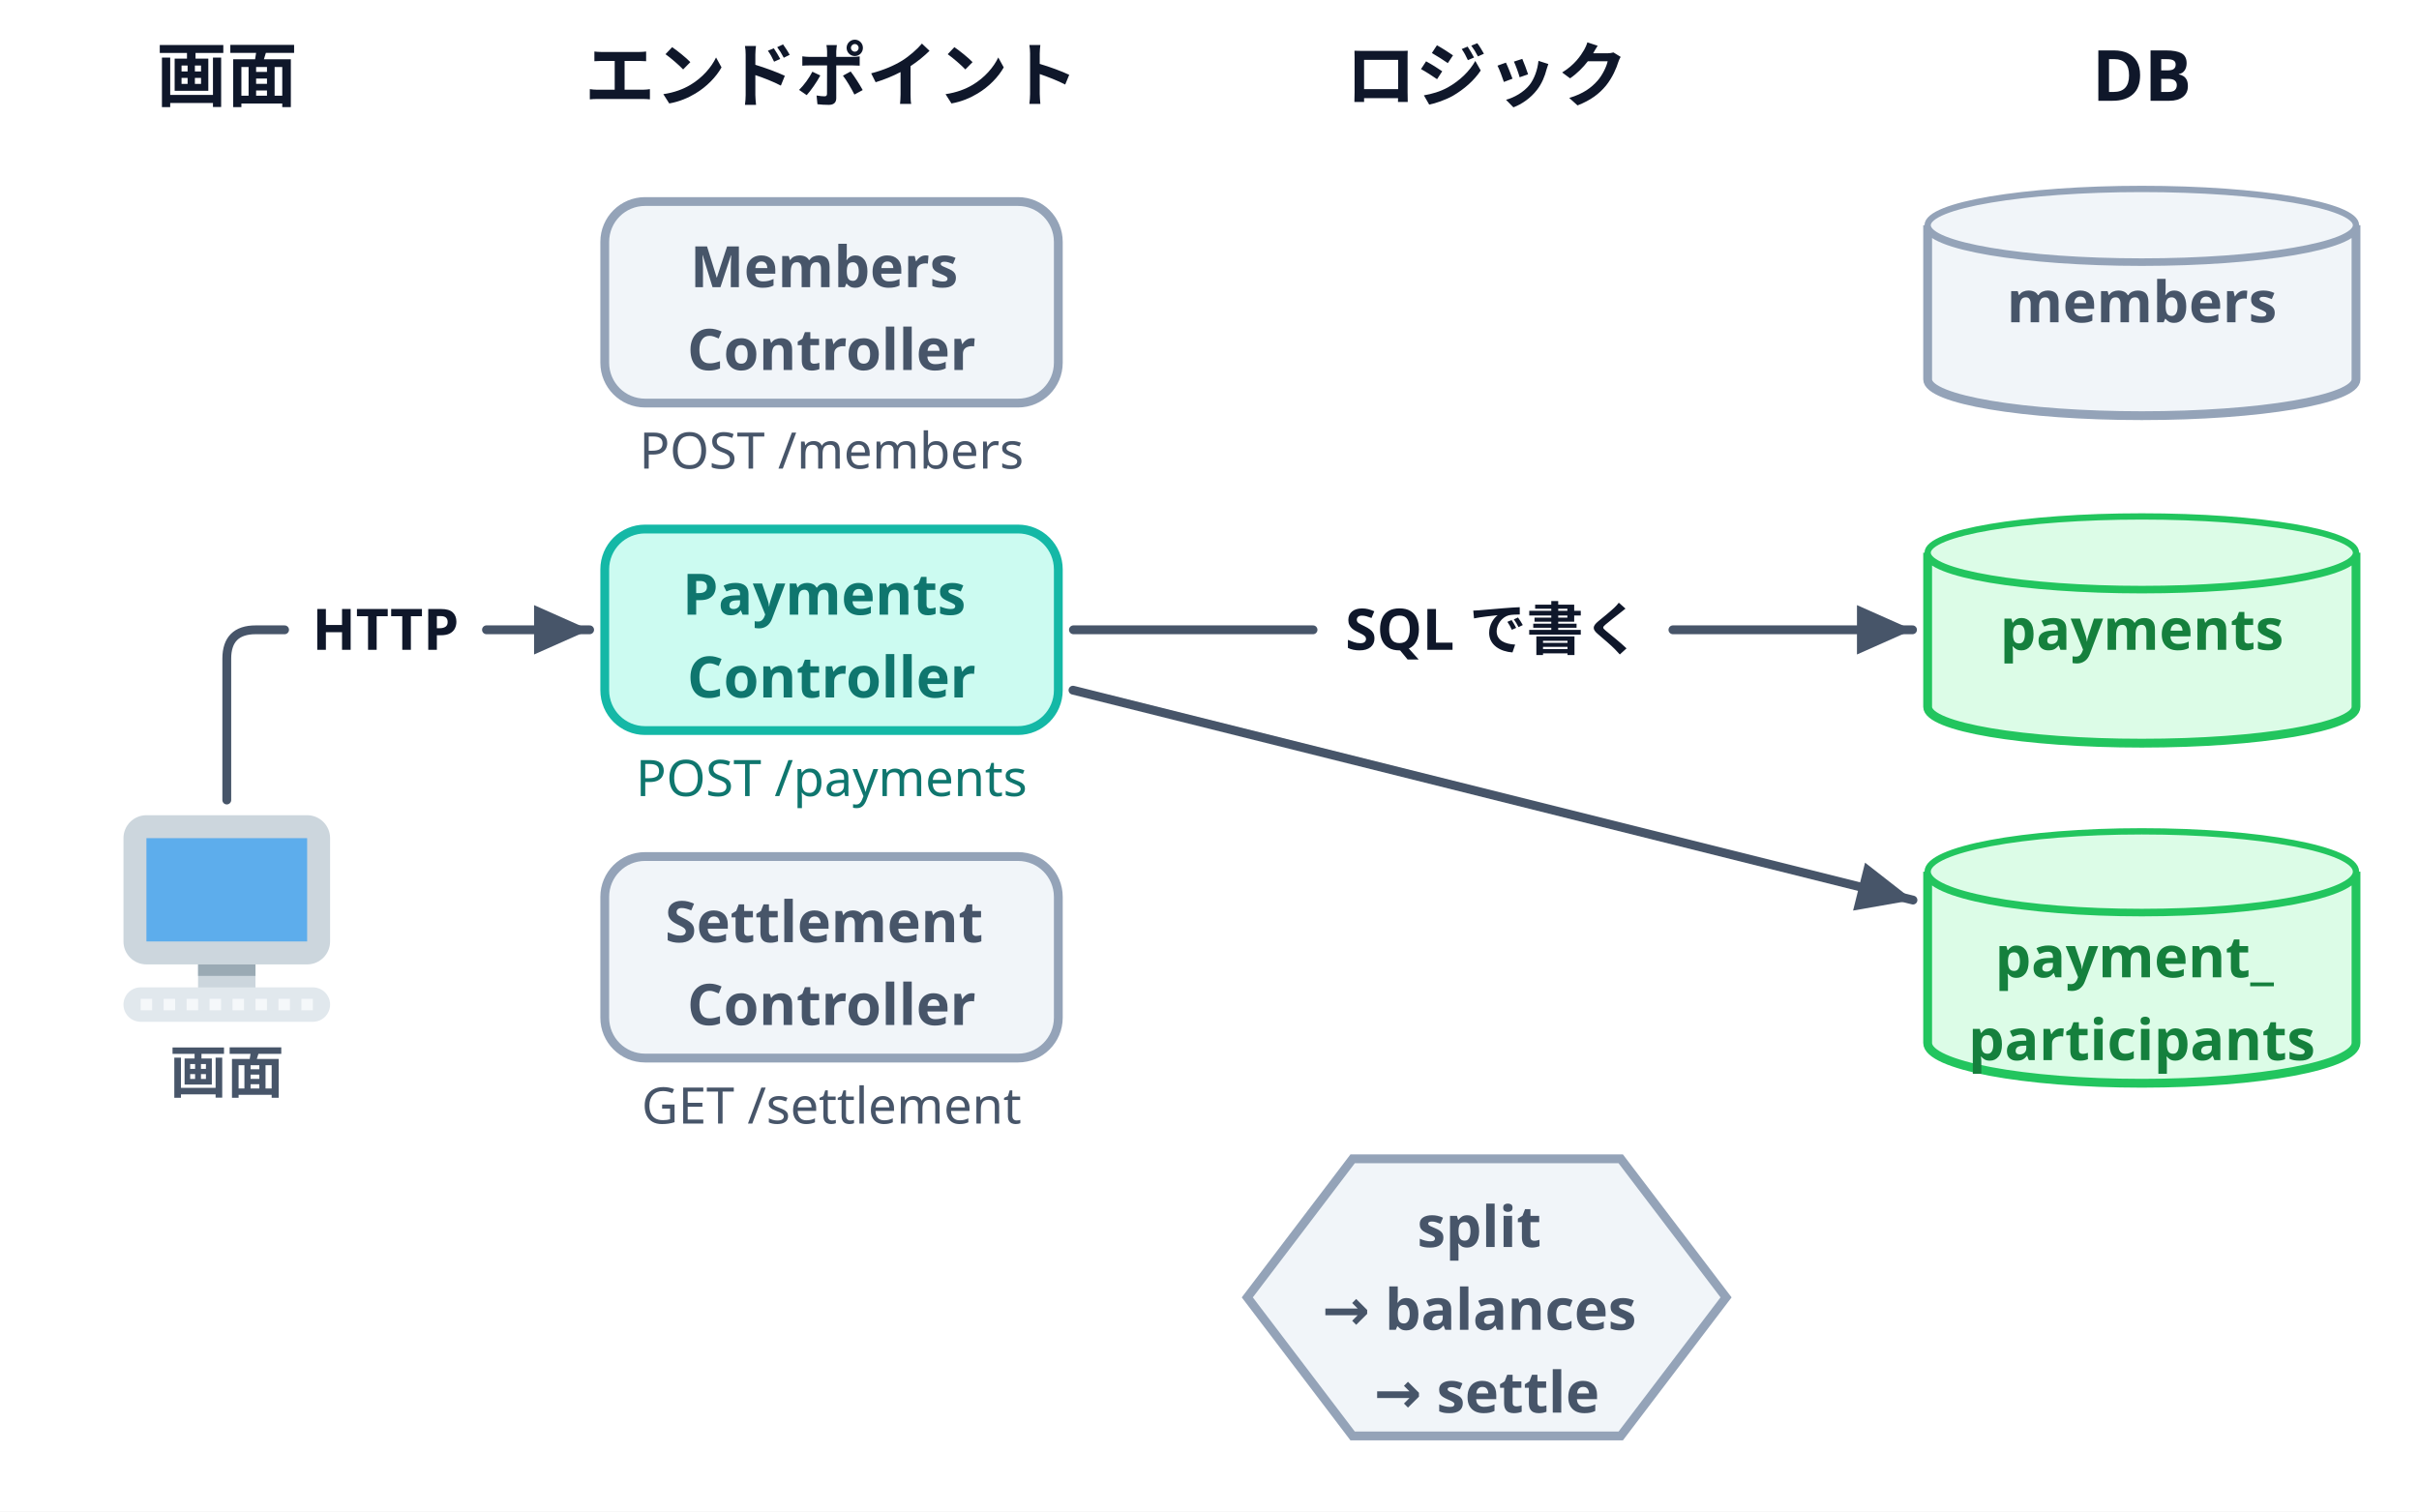
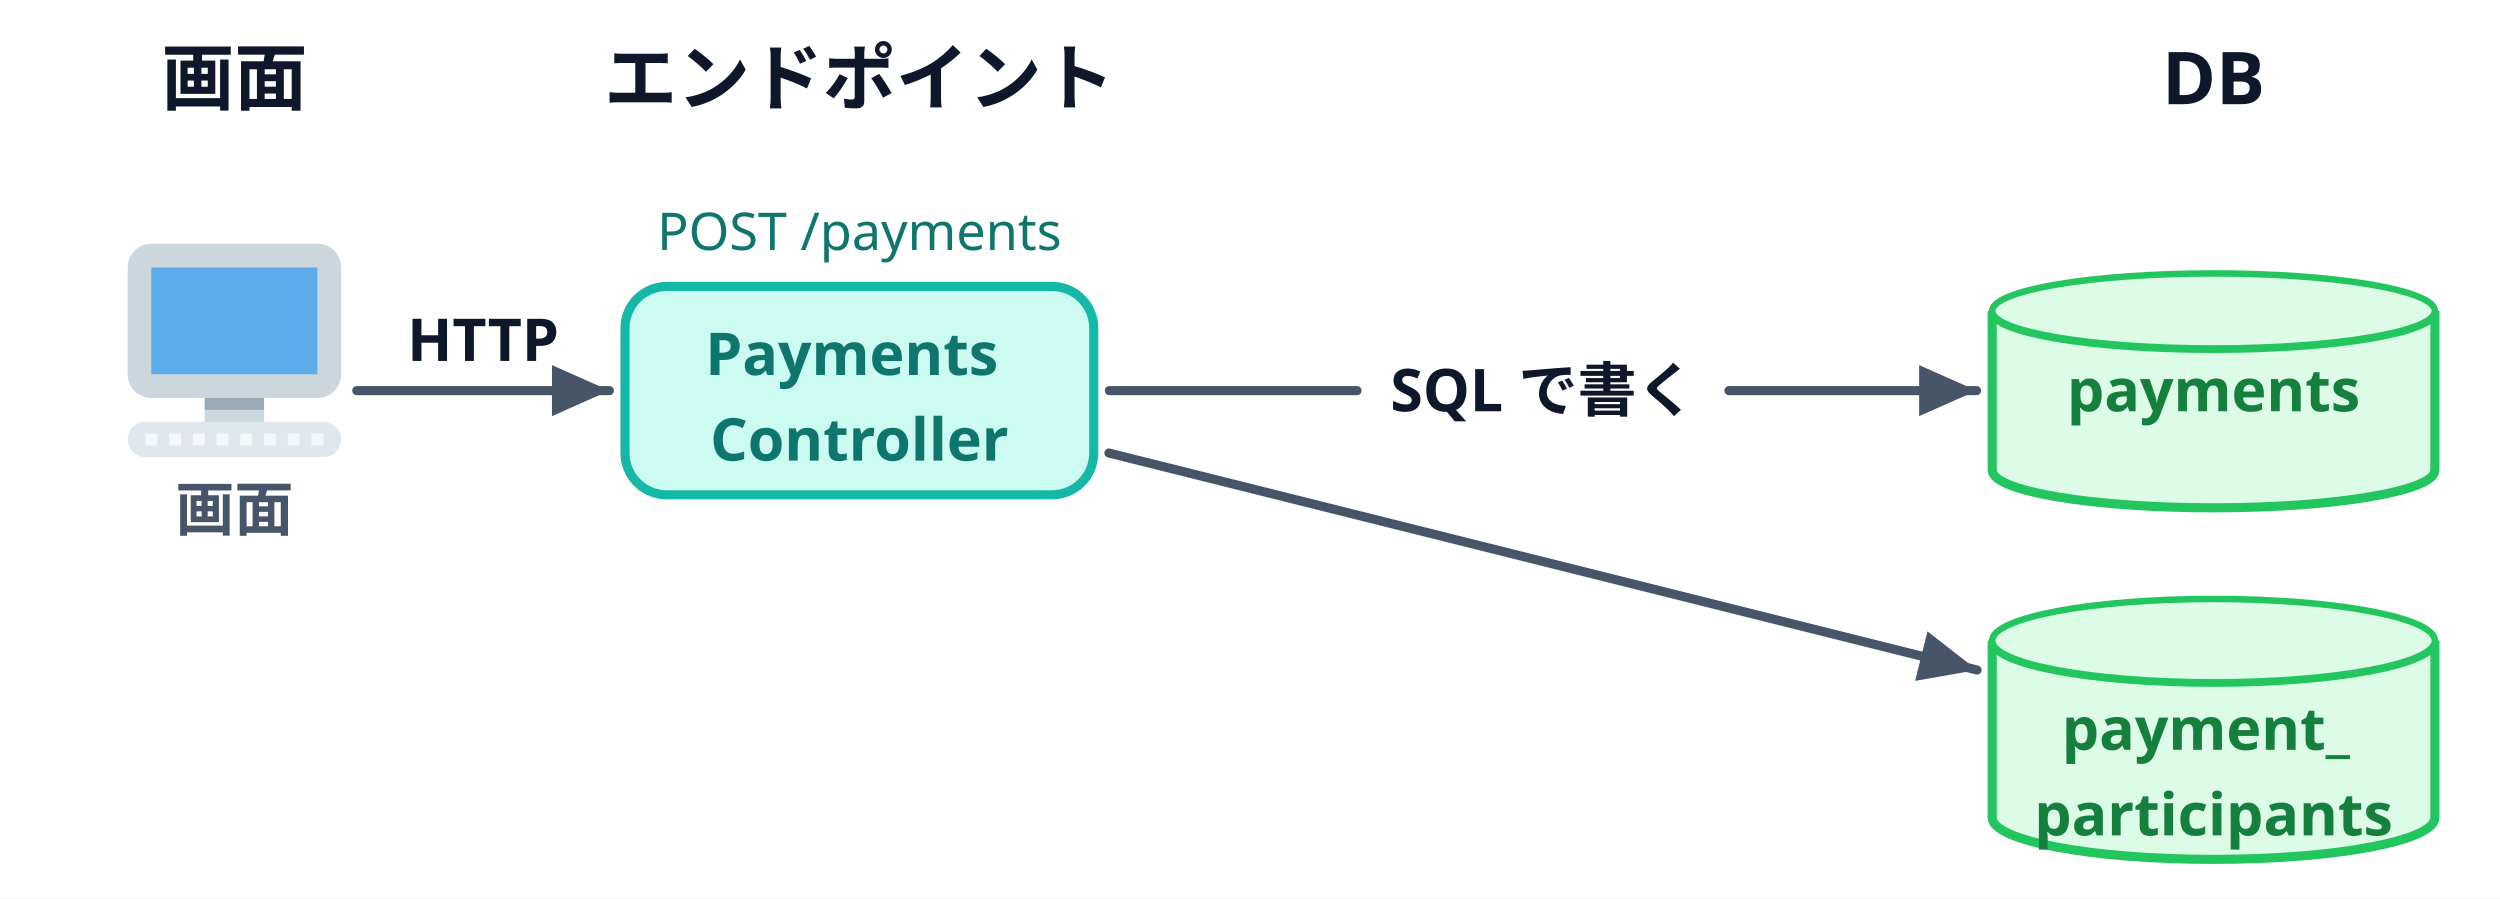
- <svg xmlns="http://www.w3.org/2000/svg" width="960" height="600" viewBox="0 0 960 600" font-family="'Hiragino Sans','Noto Sans JP','Yu Gothic','Segoe UI',sans-serif">
+ <svg xmlns="http://www.w3.org/2000/svg" width="960" height="345" viewBox="0 0 960 345" font-family="'Hiragino Sans','Noto Sans JP','Yu Gothic','Segoe UI',sans-serif">
  <defs>
    <marker id="aR" viewBox="0 0 10 10" refX="9" refY="5" markerWidth="7" markerHeight="7" orient="auto-start-reverse">
      <path d="M0 1 L9 5 L0 9 z" fill="#475569" />
    </marker>
    <marker id="aRsub" viewBox="0 0 10 10" refX="9" refY="5" markerWidth="7" markerHeight="7" orient="auto-start-reverse">
      <path d="M0 1 L9 5 L0 9 z" fill="#94a3b8" />
    </marker>
  </defs>
-   <rect x="0" y="0" width="960" height="600" fill="#ffffff" />
+   <rect x="0" y="0" width="960" height="345" fill="#ffffff" />
  <text x="90" y="40" text-anchor="middle" font-size="28.0" fill="#0f172a" font-weight="700">画面</text>
  <text x="330" y="40" text-anchor="middle" font-size="28.0" fill="#0f172a" font-weight="700">エンドポイント</text>
-   <text x="590" y="40" text-anchor="middle" font-size="28.0" fill="#0f172a" font-weight="700">ロジック</text>
  <text x="850" y="40" text-anchor="middle" font-size="28.0" fill="#0f172a" font-weight="700">DB</text>
-   <svg x="49.0" y="323.6" width="82.0" height="82.0" viewBox="0 0 36 36">
+   <svg x="49.0" y="93.6" width="82.0" height="82.0" viewBox="0 0 36 36">
    <path fill="#CCD6DD" d="M36 22c0 2.209-1.791 4-4 4H4c-2.209 0-4-1.791-4-4V4c0-2.209 1.791-4 4-4h28c2.209 0 4 1.791 4 4v18z" />
    <path fill="#5DADEC" d="M4 4h28v18H4z" />
    <path fill="#CCD6DD" d="M13 26h10v6H13z" />
    <path fill="#9AAAB4" d="M13 26h10v2H13z" />
    <path fill="#E1E8ED" d="M36 33c0-1.657-1.343-3-3-3H3c-1.657 0-3 1.343-3 3s1.343 3 3 3h30c1.657 0 3-1.343 3-3z" />
    <path fill="#F5F8FA" d="M3 32h2v2H3zm4 0h2v2H7zm4 0h2v2h-2zm4 0h2v2h-2zm4 0h2v2h-2zm4 0h2v2h-2zm4 0h2v2h-2zm4 0h2v2h-2z" />
  </svg>
-   <text x="90" y="433.707" text-anchor="middle" font-size="22.667" fill="#475569" font-weight="600">画面</text>
-   <rect x="240" y="80" width="180" height="80" rx="16" fill="#f1f5f9" stroke="#94a3b8" stroke-width="3.5" />
-   <text x="330" y="114" text-anchor="middle" font-size="22.667" fill="#475569" font-weight="600">
-     <tspan x="330" dy="0">Members</tspan>
-     <tspan x="330" dy="32.867">Controller</tspan>
-   </text>
-   <text x="330" y="186" text-anchor="middle" font-size="20.0" fill="#475569" font-weight="400">POST /members</text>
-   <rect x="240" y="210" width="180" height="80" rx="16" fill="#ccfbf1" stroke="#14b8a6" stroke-width="3.5" />
-   <text x="330" y="244" text-anchor="middle" font-size="22.667" fill="#0f766e" font-weight="600">
+   <text x="90" y="203.707" text-anchor="middle" font-size="22.667" fill="#475569" font-weight="600">画面</text>
+   <rect x="240" y="110" width="180" height="80" rx="16" fill="#ccfbf1" stroke="#14b8a6" stroke-width="3.5" />
+   <text x="330" y="144" text-anchor="middle" font-size="22.667" fill="#0f766e" font-weight="600">
    <tspan x="330" dy="0">Payments</tspan>
    <tspan x="330" dy="32.867">Controller</tspan>
  </text>
-   <text x="330" y="316" text-anchor="middle" font-size="20.0" fill="#0f766e" font-weight="400">POST /payments</text>
-   <rect x="240" y="340" width="180" height="80" rx="16" fill="#f1f5f9" stroke="#94a3b8" stroke-width="3.5" />
-   <text x="330" y="374" text-anchor="middle" font-size="22.667" fill="#475569" font-weight="600">
-     <tspan x="330" dy="0">Settlement</tspan>
-     <tspan x="330" dy="32.867">Controller</tspan>
-   </text>
-   <text x="330" y="446" text-anchor="middle" font-size="20.0" fill="#475569" font-weight="400">GET /settlement</text>
-   <polygon points="536.8,460 643.2,460 685,515 643.2,570 536.8,570 495,515" fill="#f1f5f9" stroke="#94a3b8" stroke-width="3.5" />
-   <text x="590" y="495" text-anchor="middle" font-size="22.667" fill="#475569" font-weight="600">
-     <tspan x="590" dy="0">split</tspan>
-     <tspan x="590" dy="32.867">→ balances</tspan>
-     <tspan x="590" dy="32.867">→ settle</tspan>
-   </text>
-   <path d="M765.0 89.4 A85.0 14.4 0 0 0 935.0 89.4 L935.0 150.6 A85.0 14.4 0 0 1 765.0 150.6 Z" fill="#f1f5f9" stroke="#94a3b8" stroke-width="3.5" />
-   <ellipse cx="850.0" cy="89.4" rx="85.0" ry="14.4" fill="#f1f5f9" stroke="#94a3b8" stroke-width="2.5" />
-   <text x="850" y="127.933" text-anchor="middle" font-size="22.667" fill="#475569" font-weight="600">members</text>
-   <path d="M765.0 219.4 A85.0 14.4 0 0 0 935.0 219.4 L935.0 280.6 A85.0 14.4 0 0 1 765.0 280.6 Z" fill="#dcfce7" stroke="#22c55e" stroke-width="3.5" />
-   <ellipse cx="850.0" cy="219.4" rx="85.0" ry="14.4" fill="#dcfce7" stroke="#22c55e" stroke-width="2.5" />
-   <text x="850" y="257.933" text-anchor="middle" font-size="22.667" fill="#15803d" font-weight="600">payments</text>
-   <path d="M765.0 346.0 A85.0 16.0 0 0 0 935.0 346.0 L935.0 414.0 A85.0 16.0 0 0 1 765.0 414.0 Z" fill="#dcfce7" stroke="#22c55e" stroke-width="3.5" />
-   <ellipse cx="850.0" cy="346.0" rx="85.0" ry="16.0" fill="#dcfce7" stroke="#22c55e" stroke-width="2.5" />
-   <text x="850" y="387.933" text-anchor="middle" font-size="22.667" fill="#15803d" font-weight="600">
+   <text x="330" y="96" text-anchor="middle" font-size="20.0" fill="#0f766e" font-weight="400">POST /payments</text>
+   <path d="M765.0 119.4 A85.0 14.4 0 0 0 935.0 119.4 L935.0 180.6 A85.0 14.4 0 0 1 765.0 180.6 Z" fill="#dcfce7" stroke="#22c55e" stroke-width="3.5" />
+   <ellipse cx="850.0" cy="119.4" rx="85.0" ry="14.4" fill="#dcfce7" stroke="#22c55e" stroke-width="2.5" />
+   <text x="850" y="157.933" text-anchor="middle" font-size="22.667" fill="#15803d" font-weight="600">payments</text>
+   <path d="M765.0 246.0 A85.0 16.0 0 0 0 935.0 246.0 L935.0 314.0 A85.0 16.0 0 0 1 765.0 314.0 Z" fill="#dcfce7" stroke="#22c55e" stroke-width="3.5" />
+   <ellipse cx="850.0" cy="246.0" rx="85.0" ry="16.0" fill="#dcfce7" stroke="#22c55e" stroke-width="2.5" />
+   <text x="850" y="287.933" text-anchor="middle" font-size="22.667" fill="#15803d" font-weight="600">
    <tspan x="850" dy="0">payment_</tspan>
    <tspan x="850" dy="32.867">participants</tspan>
  </text>
-   <path d="M90.00 317.57 L90.00 299.57 L90.00 261.47 Q90.00 250.00 101.47 250.00 L112.94 250.00" fill="none" stroke="#475569" stroke-width="3.5" stroke-linecap="round" stroke-linejoin="round" />
-   <path d="M193.06 250.00 L216.00 250.00 L234.00 250.00" fill="none" stroke="#475569" stroke-width="3.5" stroke-linecap="round" stroke-linejoin="round" marker-end="url(#aR)" />
-   <text x="153" y="257.933" text-anchor="middle" font-size="22.667" fill="#0f172a" font-weight="600">HTTP</text>
-   <path d="M426.00 250.00 L521.09 250.00" fill="none" stroke="#475569" stroke-width="3.5" stroke-linecap="round" stroke-linejoin="round" />
-   <path d="M663.91 250.00 L759.00 250.00" fill="none" stroke="#475569" stroke-width="3.5" stroke-linecap="round" stroke-linejoin="round" marker-end="url(#aR)" />
-   <text x="592.5" y="257.933" text-anchor="middle" font-size="22.667" fill="#0f172a" font-weight="600">SQL で書く</text>
-   <path d="M425.82 273.96 L759.18 357.29" fill="none" stroke="#475569" stroke-width="3.5" stroke-linecap="round" stroke-linejoin="round" marker-end="url(#aR)" />
+   <path d="M137.00 150.00 L234.00 150.00" fill="none" stroke="#475569" stroke-width="3.5" stroke-linecap="round" stroke-linejoin="round" marker-end="url(#aR)" />
+   <text x="185.5" y="138.6" text-anchor="middle" font-size="22.667" fill="#0f172a" font-weight="600">HTTP</text>
+   <path d="M426.00 150.00 L521.09 150.00" fill="none" stroke="#475569" stroke-width="3.5" stroke-linecap="round" stroke-linejoin="round" />
+   <path d="M663.91 150.00 L759.00 150.00" fill="none" stroke="#475569" stroke-width="3.5" stroke-linecap="round" stroke-linejoin="round" marker-end="url(#aR)" />
+   <text x="592.5" y="157.933" text-anchor="middle" font-size="22.667" fill="#0f172a" font-weight="600">SQL で書く</text>
+   <path d="M425.82 173.96 L759.18 257.29" fill="none" stroke="#475569" stroke-width="3.5" stroke-linecap="round" stroke-linejoin="round" marker-end="url(#aR)" />
</svg>
